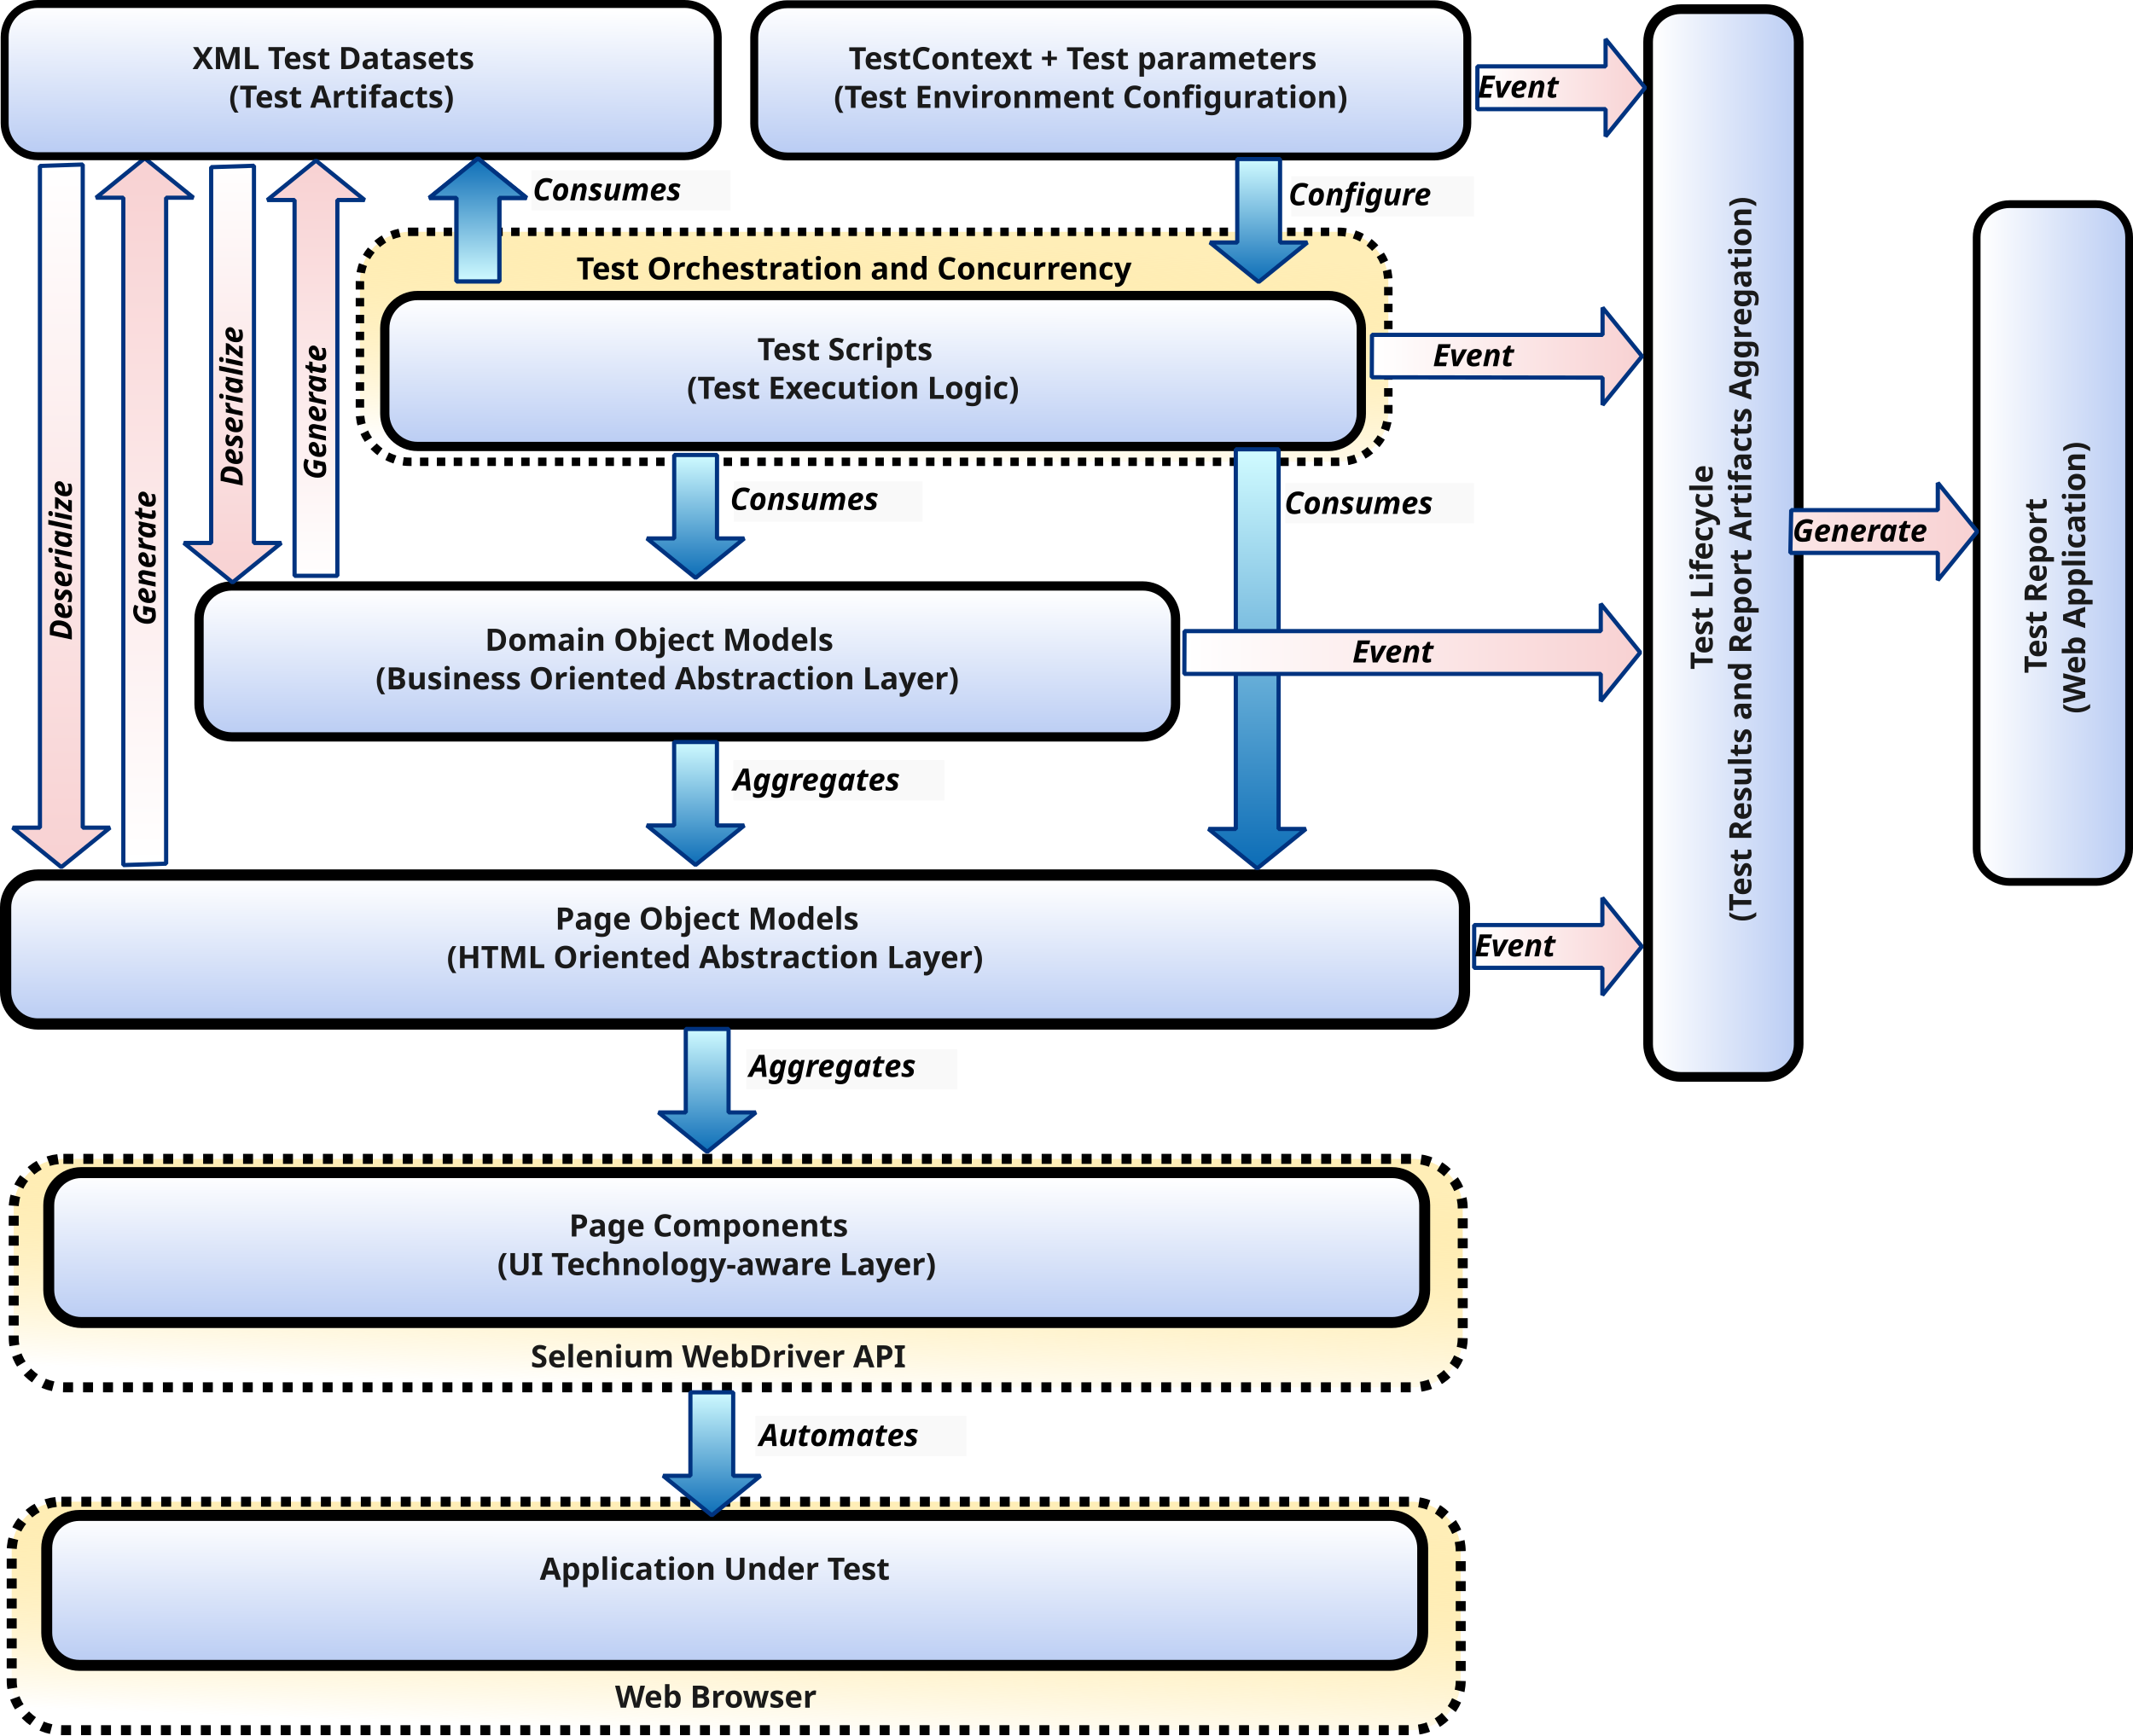
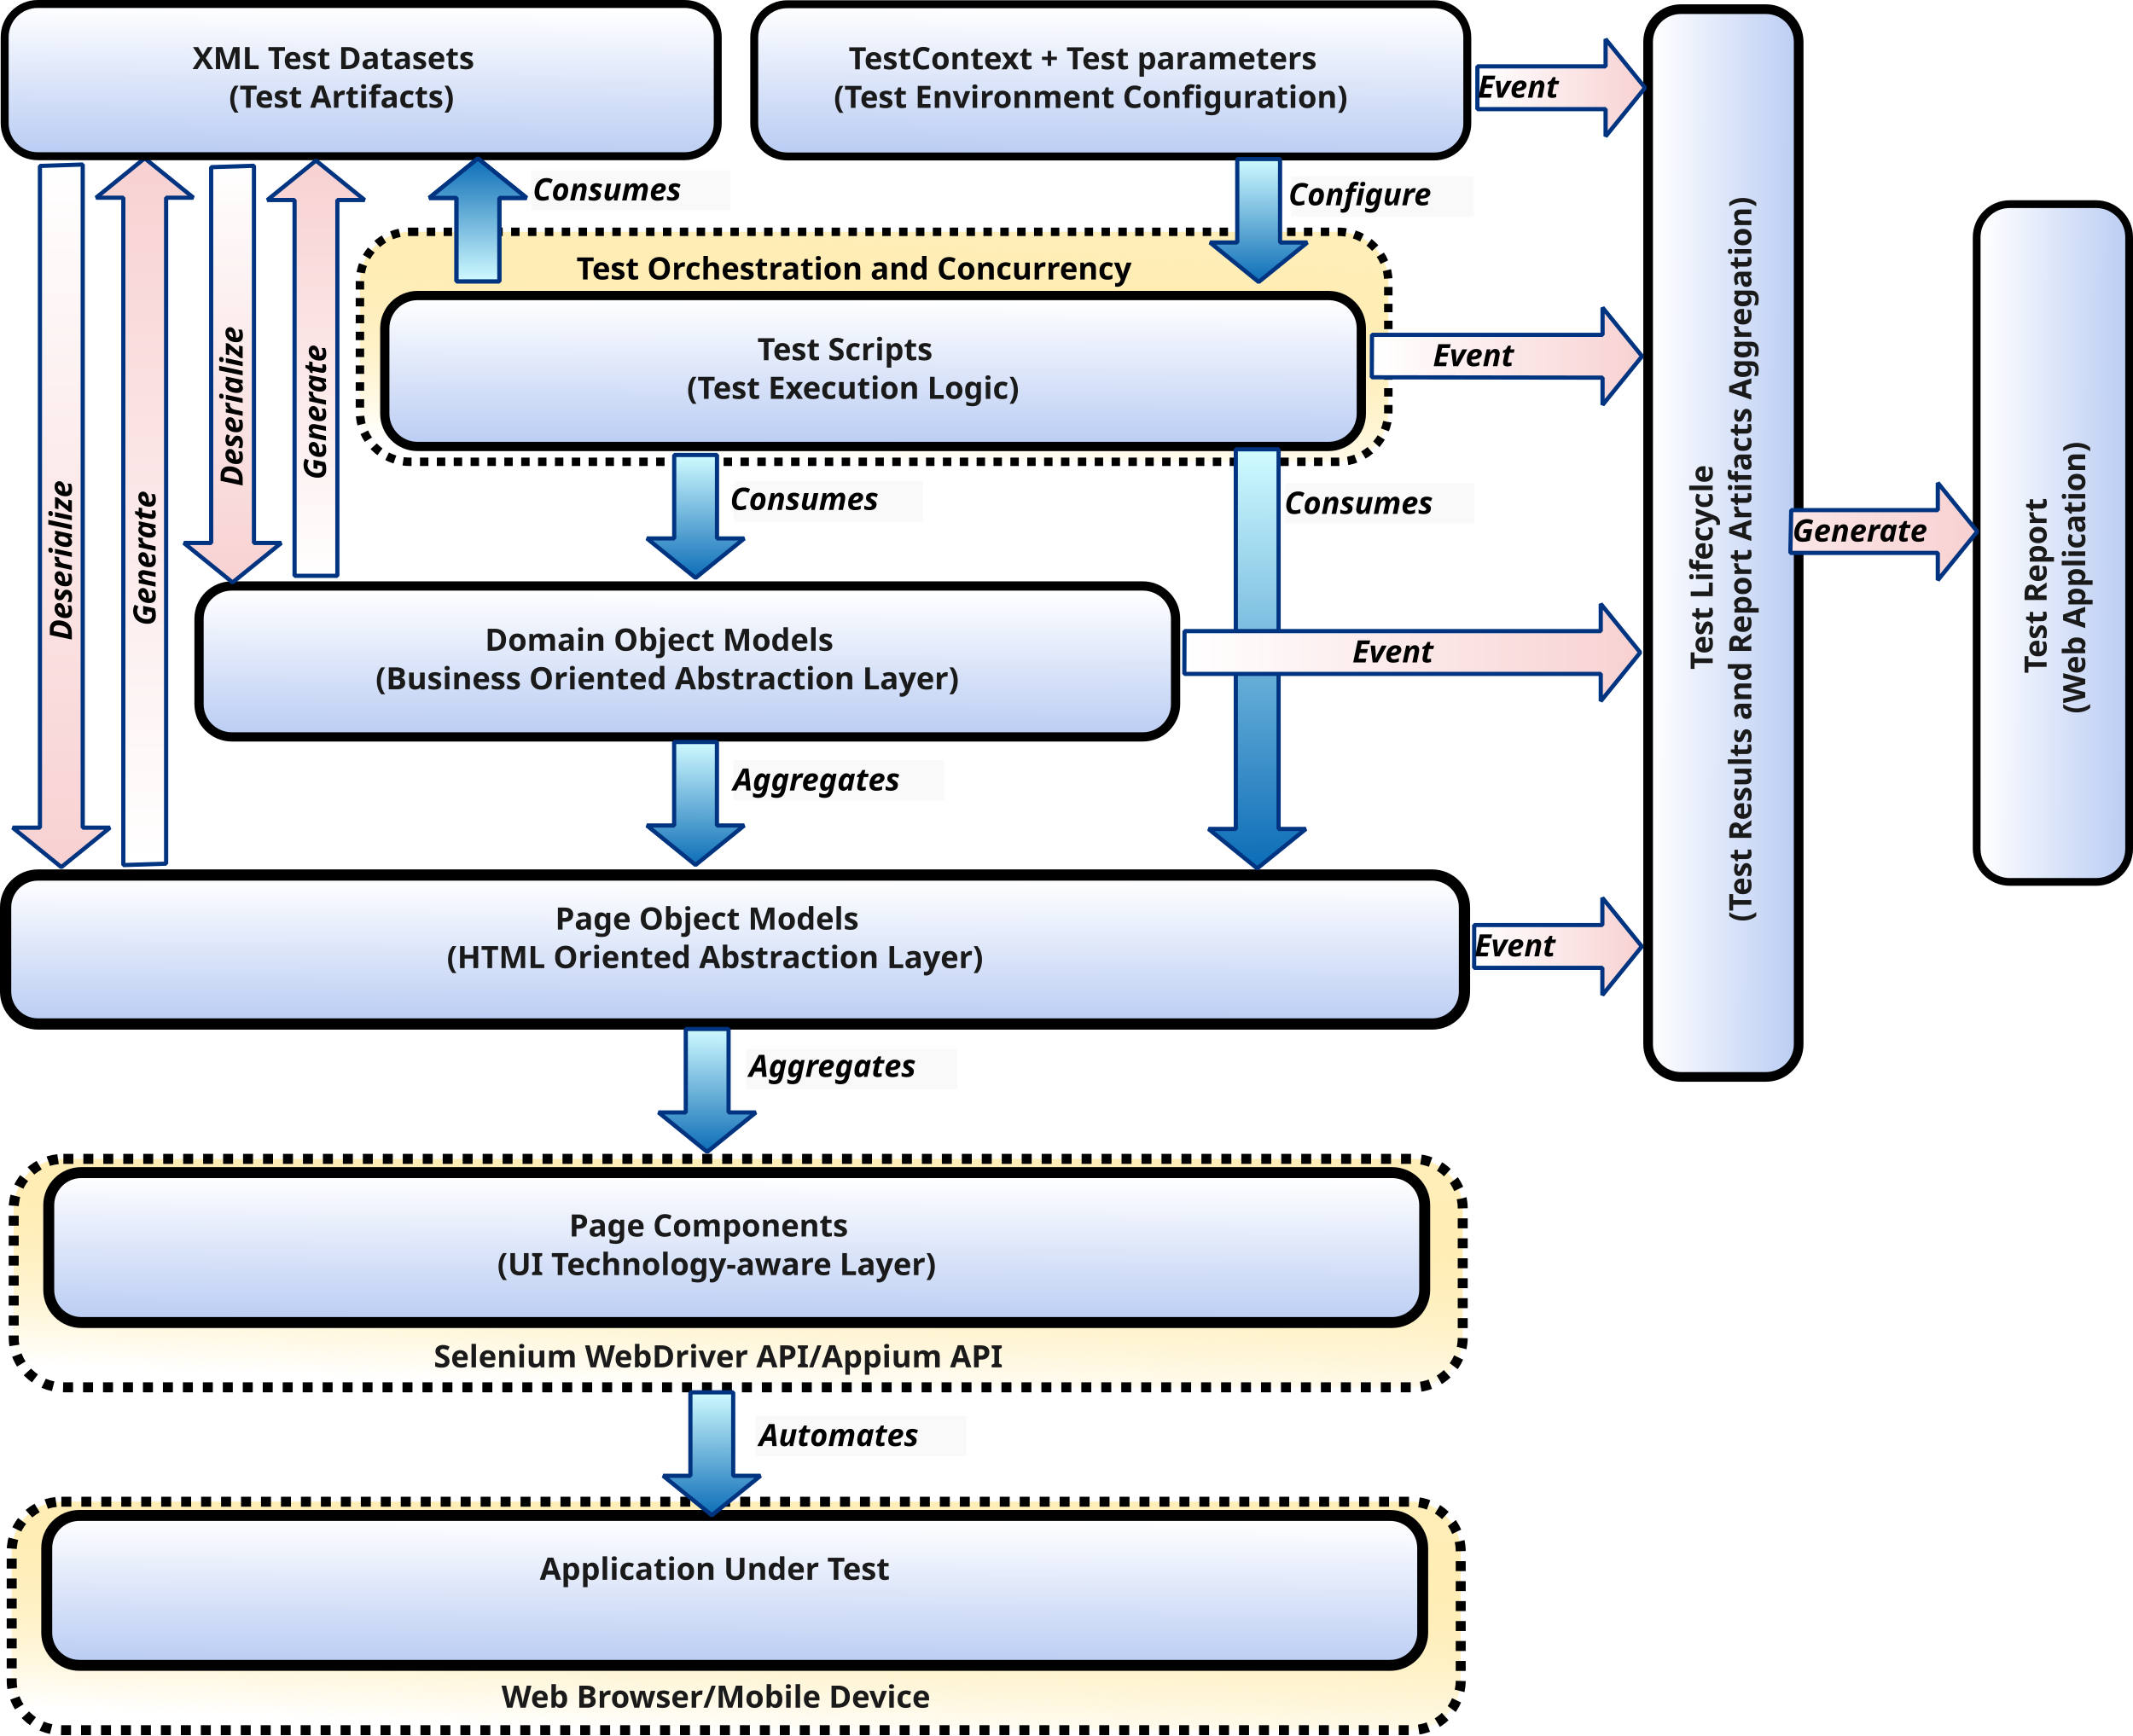
<svg xmlns="http://www.w3.org/2000/svg" xmlns:xlink="http://www.w3.org/1999/xlink" width="243.797mm" height="198.354mm" viewBox="0 0 243.797 198.354" version="1.1" id="svg1">
  <defs id="defs1">
    <linearGradient id="linearGradient39">
      <stop style="stop-color:#f8d1d2;stop-opacity:1;" offset="0" id="stop38" />
      <stop style="stop-color:#ffffff;stop-opacity:1;" offset="1" id="stop39" />
    </linearGradient>
    <linearGradient id="linearGradient24">
      <stop style="stop-color:#0b6cb6;stop-opacity:1;" offset="0" id="stop24" />
      <stop style="stop-color:#cffaff;stop-opacity:1;" offset="1" id="stop25" />
    </linearGradient>
    <linearGradient id="linearGradient17">
      <stop style="stop-color:#b8cbf3;stop-opacity:1;" offset="0" id="stop16" />
      <stop style="stop-color:#ffffff;stop-opacity:1;" offset="1" id="stop17" />
    </linearGradient>
    <linearGradient id="linearGradient15">
      <stop style="stop-color:#b8cbf3;stop-opacity:1;" offset="0" id="stop14" />
      <stop style="stop-color:#ffffff;stop-opacity:1;" offset="1" id="stop15" />
    </linearGradient>
    <linearGradient id="linearGradient13">
      <stop style="stop-color:#ffffff;stop-opacity:1;" offset="0" id="stop12" />
      <stop style="stop-color:#ffd44c;stop-opacity:0.4;" offset="1" id="stop13" />
    </linearGradient>
    <linearGradient id="swatch4">
      <stop style="stop-color:#0000ff;stop-opacity:1;" offset="0" id="stop4" />
    </linearGradient>
    <linearGradient xlink:href="#linearGradient15" id="linearGradient11" gradientUnits="userSpaceOnUse" gradientTransform="matrix(1.218219,0,0,0.7014886,36.1276,56.14629)" x1="62.518" y1="90.393" x2="62.625" y2="65.796" />
    <linearGradient xlink:href="#linearGradient13" id="linearGradient12" gradientUnits="userSpaceOnUse" gradientTransform="matrix(1.282904,0,0,1.068931,32.29206,24.90955)" x1="60.974" y1="90.393" x2="62.625" y2="65.796" />
    <linearGradient xlink:href="#linearGradient17" id="linearGradient16" gradientUnits="userSpaceOnUse" gradientTransform="matrix(0.8895374,0,0,0.7075866,-2.265893,22.41872)" x1="62.32" y1="90.393" x2="62.625" y2="65.796" />
    <linearGradient xlink:href="#linearGradient17" id="linearGradient18" gradientUnits="userSpaceOnUse" gradientTransform="matrix(0.8895374,0,0,0.7075866,83.40756,22.44843)" x1="62.32" y1="90.393" x2="62.625" y2="65.796" />
    <linearGradient xlink:href="#linearGradient24" id="linearGradient25" x1="26.615" y1="122.016" x2="26.64" y2="135.843" gradientUnits="userSpaceOnUse" gradientTransform="matrix(1.426057,0,0,1.020074,27.65229,-38.37875)" />
    <linearGradient xlink:href="#linearGradient24" id="linearGradient26" gradientUnits="userSpaceOnUse" gradientTransform="matrix(1.426057,0,0,-1.020074,116.8885,224.8955)" x1="26.615" y1="122.016" x2="26.64" y2="135.843" />
    <linearGradient xlink:href="#linearGradient15" id="linearGradient27" gradientUnits="userSpaceOnUse" gradientTransform="matrix(1.218219,0,0,0.7014886,14.896,89.34744)" x1="62.518" y1="90.393" x2="62.625" y2="65.796" />
    <linearGradient xlink:href="#linearGradient24" id="linearGradient28" gradientUnits="userSpaceOnUse" gradientTransform="matrix(1.426057,0,0,-1.020074,52.53234,258.7244)" x1="26.615" y1="122.016" x2="26.64" y2="135.843" />
    <linearGradient xlink:href="#linearGradient15" id="linearGradient29" gradientUnits="userSpaceOnUse" gradientTransform="matrix(1.819909,0,0,0.6922756,-16.46007,122.9921)" x1="62.478" y1="90.393" x2="62.625" y2="65.796" />
    <linearGradient xlink:href="#linearGradient24" id="linearGradient30" gradientUnits="userSpaceOnUse" gradientTransform="matrix(1.426057,0,0,-1.020074,52.52429,291.5408)" x1="26.615" y1="122.016" x2="26.64" y2="135.843" />
    <linearGradient xlink:href="#linearGradient24" id="linearGradient31" gradientUnits="userSpaceOnUse" gradientTransform="matrix(1.426057,0,0,-1.020074,116.7215,291.9341)" x1="26.615" y1="122.016" x2="26.436" y2="168.613" />
    <linearGradient xlink:href="#linearGradient13" id="linearGradient32" gradientUnits="userSpaceOnUse" gradientTransform="matrix(1.807626,0,0,1.061748,-15.34584,131.3563)" x1="60.974" y1="90.393" x2="62.625" y2="65.796" />
    <linearGradient xlink:href="#linearGradient15" id="linearGradient33" gradientUnits="userSpaceOnUse" gradientTransform="matrix(1.716486,0,0,0.6967749,-9.941522,156.7147)" x1="62.369" y1="90.638" x2="62.625" y2="65.796" />
    <linearGradient xlink:href="#linearGradient24" id="linearGradient34" gradientUnits="userSpaceOnUse" gradientTransform="matrix(1.426057,0,0,-1.020074,53.85525,324.341)" x1="26.615" y1="122.016" x2="26.64" y2="135.843" />
    <linearGradient xlink:href="#linearGradient13" id="linearGradient35" gradientUnits="userSpaceOnUse" gradientTransform="matrix(1.807626,0,0,1.061748,-15.57548,170.5478)" x1="60.974" y1="90.393" x2="62.625" y2="65.796" />
    <linearGradient xlink:href="#linearGradient15" id="linearGradient36" gradientUnits="userSpaceOnUse" gradientTransform="matrix(1.716486,0,0,0.6967749,-10.17116,195.9062)" x1="62.369" y1="90.393" x2="62.625" y2="65.796" />
    <linearGradient xlink:href="#linearGradient24" id="linearGradient37" gradientUnits="userSpaceOnUse" gradientTransform="matrix(1.426057,0,0,-1.020074,54.38442,365.8806)" x1="26.615" y1="122.016" x2="26.64" y2="135.843" />
    <linearGradient xlink:href="#linearGradient39" id="linearGradient38" gradientUnits="userSpaceOnUse" gradientTransform="matrix(1.426057,0,0,1.020074,9.140674,-38.13516)" x1="26.615" y1="122.016" x2="26.615" y2="169.449" />
    <linearGradient xlink:href="#linearGradient39" id="linearGradient40" gradientUnits="userSpaceOnUse" gradientTransform="matrix(1.426057,0,0,-1.020074,-0.3911629,259.2423)" x1="26.615" y1="122.016" x2="26.615" y2="169.449" />
    <linearGradient xlink:href="#linearGradient39" id="linearGradient41" gradientUnits="userSpaceOnUse" gradientTransform="matrix(1.426057,0,0,1.020074,-10.43164,-38.39972)" x1="26.615" y1="122.016" x2="26.615" y2="201.014" />
    <linearGradient xlink:href="#linearGradient39" id="linearGradient42" gradientUnits="userSpaceOnUse" gradientTransform="matrix(1.426057,0,0,-1.020074,-19.96348,291.7863)" x1="26.615" y1="122.016" x2="26.615" y2="201.014" />
    <linearGradient xlink:href="#linearGradient15" id="linearGradient43" gradientUnits="userSpaceOnUse" gradientTransform="matrix(1.332199,0,0,0.6995826,-211.672,153.651)" x1="62.478" y1="90.393" x2="62.625" y2="65.796" />
    <linearGradient xlink:href="#linearGradient15" id="linearGradient44" gradientUnits="userSpaceOnUse" gradientTransform="matrix(0.8456515,0,0,0.7084858,-181.9031,190.6232)" x1="62.478" y1="90.393" x2="62.625" y2="65.796" />
    <linearGradient xlink:href="#linearGradient24" id="linearGradient2" gradientUnits="userSpaceOnUse" gradientTransform="matrix(1.426057,0,0,1.020074,27.65229,-38.37875)" x1="26.615" y1="122.016" x2="26.64" y2="135.843" />
    <linearGradient xlink:href="#linearGradient39" id="linearGradient1" gradientUnits="userSpaceOnUse" gradientTransform="matrix(0,1.426057,-1.020074,0,361.4479,90.99697)" x1="26.615" y1="122.016" x2="26.615" y2="169.449" />
    <linearGradient xlink:href="#linearGradient39" id="linearGradient3" gradientUnits="userSpaceOnUse" gradientTransform="matrix(0,1.426057,-1.020074,0,323.4774,40.2702)" x1="26.615" y1="122.016" x2="26.615" y2="140.875" />
    <linearGradient xlink:href="#linearGradient39" id="linearGradient4" gradientUnits="userSpaceOnUse" gradientTransform="matrix(0,1.426057,-1.020074,0,323.1321,70.96215)" x1="26.615" y1="122.016" x2="26.615" y2="152.012" />
    <linearGradient xlink:href="#linearGradient39" id="linearGradient5" gradientUnits="userSpaceOnUse" gradientTransform="matrix(0,1.426057,-1.020074,0,322.9255,104.8288)" x1="26.615" y1="122.016" x2="26.615" y2="173.001" />
    <linearGradient xlink:href="#linearGradient39" id="linearGradient6" gradientUnits="userSpaceOnUse" gradientTransform="matrix(0,1.426057,-1.020074,0,323.1098,138.4309)" x1="26.615" y1="122.016" x2="26.615" y2="140.875" />
  </defs>
  <g id="layer1" transform="translate(-10.87498,-68.08608)">
    <rect style="fill:#f9f9f9;stroke:none;stroke-width:1.006;stroke-miterlimit:0" id="rect1-2-3-9" width="24.124" height="4.6" x="97.211" y="229.956" />
    <rect style="fill:#f9f9f9;stroke:none;stroke-width:1.006;stroke-miterlimit:0" id="rect1-2-3-0" width="24.124" height="4.6" x="96.165" y="188.02" />
    <rect style="fill:#f9f9f9;stroke:none;stroke-width:1.006;stroke-miterlimit:0" id="rect1-2-3" width="24.124" height="4.6" x="94.699" y="154.983" />
    <rect style="fill:#f9f9f9;stroke:none;stroke-width:0.952;stroke-miterlimit:0" id="rect1-2-9" width="21.574" height="4.6" x="157.775" y="123.292" />
    <rect style="fill:#f9f9f9;stroke:none;stroke-width:0.952;stroke-miterlimit:0" id="rect1-2" width="21.574" height="4.6" x="94.755" y="123.119" />
    <rect style="fill:#f9f9f9;stroke:none;stroke-width:0.936;stroke-miterlimit:0" id="rect1-9" width="20.877" height="4.6" x="158.468" y="88.245" />
    <rect style="fill:#f9f9f9;stroke:none;stroke-width:0.977;stroke-miterlimit:0" id="rect1" width="22.764" height="4.6" x="71.618" y="87.547" />
    <path id="path25-94-6" style="fill:url(#linearGradient41);stroke:#003380;stroke-width:0.479;stroke-miterlimit:0;stroke-dasharray:none;stroke-dashoffset:330.933;stroke-opacity:1" d="m 27.417,86.176 -2.781,2.256 -2.782,2.256 h 3.117 v 76.289 l 4.892,-0.161 V 90.687 h 3.117 l -2.782,-2.256 z" />
    <path id="path25-94-3-9" style="fill:url(#linearGradient42);stroke:#003380;stroke-width:0.479;stroke-miterlimit:0;stroke-dasharray:none;stroke-dashoffset:330.933;stroke-opacity:1" d="m 17.885,167.211 -2.781,-2.256 -2.782,-2.256 h 3.117 V 87.055 l 4.892,-0.161 v 75.806 h 3.117 l -2.782,2.256 z" />
    <rect style="fill:url(#linearGradient12);stroke:#000000;stroke-width:0.964;stroke-miterlimit:0;stroke-dasharray:0.964, 0.964;stroke-dashoffset:0" id="rect1-0-3" width="117.543" height="26.292" x="52.014" y="94.584" ry="5.713" />
    <rect style="fill:url(#linearGradient11);stroke:#000000;stroke-width:1.058;stroke-miterlimit:0;stroke-dasharray:none;stroke-dashoffset:330.933" id="rect1-0" width="111.616" height="17.254" x="54.855" y="101.87" ry="3.749" />
    <rect style="fill:url(#linearGradient27);stroke:#000000;stroke-width:1.058;stroke-miterlimit:0;stroke-dasharray:none;stroke-dashoffset:330.933" id="rect1-0-4" width="111.616" height="17.254" x="33.624" y="135.071" ry="3.749" />
    <rect style="fill:url(#linearGradient16);stroke:#000000;stroke-width:0.908;stroke-miterlimit:0;stroke-dasharray:none;stroke-dashoffset:330.933" id="rect1-0-8" width="81.502" height="17.404" x="11.409" y="68.54" ry="3.782" />
    <rect style="fill:url(#linearGradient18);stroke:#000000;stroke-width:0.908;stroke-miterlimit:0;stroke-dasharray:none;stroke-dashoffset:330.933" id="rect1-0-8-4" width="81.502" height="17.404" x="97.082" y="68.57" ry="3.782" />
    <text xml:space="preserve" style="font-style:normal;font-variant:normal;font-weight:bold;font-stretch:normal;font-size:3.528px;font-family:sans-serif;-inkscape-font-specification:'sans-serif Bold';text-align:center;text-anchor:middle;fill:#1a1a1a;stroke:none;stroke-width:1;stroke-miterlimit:0;stroke-dasharray:none;stroke-dashoffset:330.933" x="110.663" y="109.268" id="text3-4">
      <tspan id="tspan3-6" style="font-style:normal;font-variant:normal;font-weight:bold;font-stretch:normal;font-size:3.528px;font-family:sans-serif;-inkscape-font-specification:'sans-serif Bold';text-align:center;text-anchor:middle;fill:#1a1a1a;stroke:none;stroke-width:1" x="110.663" y="109.268">Test Scripts</tspan>
      <tspan style="font-style:normal;font-variant:normal;font-weight:bold;font-stretch:normal;font-size:3.528px;font-family:sans-serif;-inkscape-font-specification:'sans-serif Bold';text-align:center;text-anchor:middle;fill:#1a1a1a;stroke:none;stroke-width:1" x="110.663" y="113.678" id="tspan4-46">(Test Execution Logic)</tspan>
    </text>
    <text xml:space="preserve" style="font-style:normal;font-variant:normal;font-weight:bold;font-stretch:normal;font-size:3.528px;font-family:sans-serif;-inkscape-font-specification:'sans-serif Bold';text-align:center;text-anchor:middle;fill:#1a1a1a;stroke:none;stroke-width:1;stroke-miterlimit:0;stroke-dasharray:none;stroke-dashoffset:330.933" x="137.833" y="76.01" id="text3-6">
      <tspan id="tspan3-9" style="font-style:normal;font-variant:normal;font-weight:bold;font-stretch:normal;font-size:3.528px;font-family:sans-serif;-inkscape-font-specification:'sans-serif Bold';text-align:center;text-anchor:middle;fill:#1a1a1a;stroke:none;stroke-width:1" x="137.833" y="76.01">TestContext + Test parameters</tspan>
      <tspan style="font-style:normal;font-variant:normal;font-weight:bold;font-stretch:normal;font-size:3.528px;font-family:sans-serif;-inkscape-font-specification:'sans-serif Bold';text-align:center;text-anchor:middle;fill:#1a1a1a;stroke:none;stroke-width:1" x="137.833" y="80.42" id="tspan4-4">(Test Environment Configuration)</tspan>
    </text>
    <text xml:space="preserve" style="font-style:normal;font-variant:normal;font-weight:bold;font-stretch:normal;font-size:3.528px;font-family:sans-serif;-inkscape-font-specification:'sans-serif Bold';text-align:center;text-anchor:middle;fill:#1a1a1a;stroke:none;stroke-width:1;stroke-miterlimit:0;stroke-dasharray:none;stroke-dashoffset:330.933" x="52.199" y="75.988" id="text3">
      <tspan id="tspan3" style="font-style:normal;font-variant:normal;font-weight:bold;font-stretch:normal;font-size:3.528px;font-family:sans-serif;-inkscape-font-specification:'sans-serif Bold';text-align:center;text-anchor:middle;fill:#1a1a1a;stroke:none;stroke-width:1" x="52.199" y="75.988">XML Test Datasets</tspan>
      <tspan style="font-style:normal;font-variant:normal;font-weight:bold;font-stretch:normal;font-size:3.528px;font-family:sans-serif;-inkscape-font-specification:'sans-serif Bold';text-align:center;text-anchor:middle;fill:#1a1a1a;stroke:none;stroke-width:1" x="52.199" y="80.398" id="tspan4">(Test Artifacts)</tspan>
    </text>
    <path id="rect21" style="fill:url(#linearGradient2);stroke:#003380;stroke-width:0.479;stroke-miterlimit:0;stroke-dasharray:none;stroke-dashoffset:330.933;stroke-opacity:1" d="m 65.501,86.197 -2.781,2.256 -2.782,2.256 h 3.117 v 9.542 h 4.892 v -9.542 h 3.117 l -2.782,-2.256 z" />
    <text xml:space="preserve" style="font-style:italic;font-variant:normal;font-weight:bold;font-stretch:normal;font-size:3.528px;font-family:sans-serif;-inkscape-font-specification:'sans-serif Bold Italic';text-align:center;text-anchor:middle;fill:#000000;stroke:none;stroke-width:0.397;stroke-miterlimit:0;stroke-dasharray:none;stroke-dashoffset:330.933;stroke-opacity:1" x="82.54" y="90.997" id="text25">
      <tspan id="tspan25" style="font-style:italic;font-variant:normal;font-weight:bold;font-stretch:normal;font-family:sans-serif;-inkscape-font-specification:'sans-serif Bold Italic';fill:#000000;stroke:none;stroke-width:0.397" x="82.54" y="90.997">Consumes</tspan>
    </text>
    <text xml:space="preserve" style="font-style:italic;font-variant:normal;font-weight:bold;font-stretch:normal;font-size:3.528px;font-family:sans-serif;-inkscape-font-specification:'sans-serif Bold Italic';text-align:center;text-anchor:middle;fill:#000000;stroke:none;stroke-width:0.397;stroke-miterlimit:0;stroke-dasharray:none;stroke-dashoffset:330.933;stroke-opacity:1" x="168.586" y="91.555" id="text25-3">
      <tspan id="tspan25-8" style="font-style:italic;font-variant:normal;font-weight:bold;font-stretch:normal;font-family:sans-serif;-inkscape-font-specification:'sans-serif Bold Italic';fill:#000000;stroke:none;stroke-width:0.397" x="168.586" y="91.555">Configure</tspan>
    </text>
    <path id="path25" style="fill:url(#linearGradient25);stroke:#003380;stroke-width:0.479;stroke-miterlimit:0;stroke-dasharray:none;stroke-dashoffset:330.933;stroke-opacity:1" d="m 65.501,86.197 -2.781,2.256 -2.782,2.256 h 3.117 v 9.542 h 4.892 v -9.542 h 3.117 l -2.782,-2.256 z" />
    <path id="path25-9" style="fill:url(#linearGradient26);stroke:#003380;stroke-width:0.479;stroke-miterlimit:0;stroke-dasharray:none;stroke-dashoffset:330.933;stroke-opacity:1" d="m 154.737,100.32 -2.781,-2.256 -2.782,-2.256 h 3.117 V 86.267 h 4.892 v 9.542 h 3.117 l -2.782,2.256 z" />
    <path id="path25-9-2" style="fill:url(#linearGradient28);stroke:#003380;stroke-width:0.479;stroke-miterlimit:0;stroke-dasharray:none;stroke-dashoffset:330.933;stroke-opacity:1" d="m 90.381,134.149 -2.781,-2.256 -2.782,-2.256 h 3.117 v -9.542 h 4.892 v 9.542 h 3.117 l -2.782,2.256 z" />
    <rect style="fill:url(#linearGradient29);stroke:#000000;stroke-width:1.285;stroke-miterlimit:0;stroke-dasharray:none;stroke-dashoffset:330.933" id="rect1-0-4-9" width="166.745" height="17.028" x="11.517" y="168.115" ry="3.7" />
    <path id="path25-9-2-4" style="fill:url(#linearGradient30);stroke:#003380;stroke-width:0.479;stroke-miterlimit:0;stroke-dasharray:none;stroke-dashoffset:330.933;stroke-opacity:1" d="m 90.373,166.965 -2.781,-2.256 -2.782,-2.256 h 3.117 v -9.542 h 4.892 v 9.542 h 3.117 l -2.782,2.256 z" />
    <path id="path25-9-2-2" style="fill:url(#linearGradient31);stroke:#003380;stroke-width:0.479;stroke-miterlimit:0;stroke-dasharray:none;stroke-dashoffset:330.933;stroke-opacity:1" d="m 154.57,167.359 -2.781,-2.256 -2.782,-2.256 h 3.117 v -43.401 h 4.892 v 43.401 h 3.117 l -2.782,2.256 z" />
    <rect style="fill:url(#linearGradient32);stroke:#000000;stroke-width:1.141;stroke-miterlimit:0;stroke-dasharray:1.141, 1.141;stroke-dashoffset:0" id="rect1-0-3-1" width="165.619" height="26.115" x="12.443" y="200.562" ry="5.675" />
    <rect style="fill:url(#linearGradient33);stroke:#000000;stroke-width:1.252;stroke-miterlimit:0;stroke-dasharray:none;stroke-dashoffset:330.933" id="rect1-0-1" width="157.269" height="17.138" x="16.446" y="202.131" ry="3.724" />
    <path id="path25-9-2-4-9" style="fill:url(#linearGradient34);stroke:#003380;stroke-width:0.479;stroke-miterlimit:0;stroke-dasharray:none;stroke-dashoffset:330.933;stroke-opacity:1" d="m 91.704,199.766 -2.781,-2.256 -2.782,-2.256 h 3.117 v -9.542 h 4.892 v 9.542 h 3.117 l -2.782,2.256 z" />
    <rect style="fill:url(#linearGradient35);stroke:#000000;stroke-width:1.141;stroke-miterlimit:0;stroke-dasharray:1.141, 1.141;stroke-dashoffset:0" id="rect1-0-3-1-0" width="165.619" height="26.115" x="12.213" y="239.754" ry="5.675" />
    <rect style="fill:url(#linearGradient36);stroke:#000000;stroke-width:1.252;stroke-miterlimit:0;stroke-dasharray:none;stroke-dashoffset:330.933" id="rect1-0-1-7" width="157.269" height="17.138" x="16.216" y="241.323" ry="3.724" />
    <path id="path25-9-2-4-9-1" style="fill:url(#linearGradient37);stroke:#003380;stroke-width:0.479;stroke-miterlimit:0;stroke-dasharray:none;stroke-dashoffset:330.933;stroke-opacity:1" d="m 92.233,241.305 -2.781,-2.256 -2.782,-2.256 h 3.117 v -9.542 h 4.892 v 9.542 h 3.117 l -2.782,2.256 z" />
    <path id="path25-94" style="fill:url(#linearGradient38);stroke:#003380;stroke-width:0.479;stroke-miterlimit:0;stroke-dasharray:none;stroke-dashoffset:330.933;stroke-opacity:1" d="m 46.989,86.44 -2.781,2.256 -2.782,2.256 h 3.117 v 42.96 h 4.892 V 90.952 h 3.117 l -2.782,-2.256 z" />
    <path id="path25-94-3" style="fill:url(#linearGradient40);stroke:#003380;stroke-width:0.479;stroke-miterlimit:0;stroke-dasharray:none;stroke-dashoffset:330.933;stroke-opacity:1" d="m 37.457,134.667 -2.781,-2.256 -2.782,-2.256 h 3.117 V 87.195 l 4.892,-0.161 v 43.121 h 3.117 l -2.782,2.256 z" />
    <text xml:space="preserve" style="font-style:normal;font-variant:normal;font-weight:bold;font-stretch:normal;font-size:3.528px;font-family:sans-serif;-inkscape-font-specification:'sans-serif Bold';text-align:center;text-anchor:middle;fill:#000000;stroke:none;stroke-width:1;stroke-miterlimit:0;stroke-dasharray:none;stroke-dashoffset:330.933" x="110.776" y="100.029" id="text20">
      <tspan id="tspan20" style="fill:#000000;stroke-width:1" x="110.776" y="100.029">Test Orchestration and Concurrency</tspan>
    </text>
    <text xml:space="preserve" style="font-style:normal;font-variant:normal;font-weight:bold;font-stretch:normal;font-size:3.528px;font-family:sans-serif;-inkscape-font-specification:'sans-serif Bold';text-align:center;text-anchor:middle;fill:#1a1a1a;stroke:none;stroke-width:1;stroke-miterlimit:0;stroke-dasharray:none;stroke-dashoffset:330.933" x="89.432" y="142.479" id="text3-4-4">
      <tspan id="tspan3-6-9" style="font-style:normal;font-variant:normal;font-weight:bold;font-stretch:normal;font-size:3.528px;font-family:sans-serif;-inkscape-font-specification:'sans-serif Bold';text-align:center;text-anchor:middle;fill:#1a1a1a;stroke:none;stroke-width:1" x="89.432" y="142.479">Domain Object Models</tspan>
      <tspan style="font-style:normal;font-variant:normal;font-weight:bold;font-stretch:normal;font-size:3.528px;font-family:sans-serif;-inkscape-font-specification:'sans-serif Bold';text-align:center;text-anchor:middle;fill:#1a1a1a;stroke:none;stroke-width:1" x="89.432" y="146.889" id="tspan4-46-2">(Business Oriented Abstraction Layer)</tspan>
    </text>
    <text xml:space="preserve" style="font-style:italic;font-variant:normal;font-weight:bold;font-stretch:normal;font-size:3.528px;font-family:sans-serif;-inkscape-font-specification:'sans-serif Bold Italic';text-align:center;text-anchor:middle;fill:#000000;stroke:none;stroke-width:0.397;stroke-miterlimit:0;stroke-dasharray:none;stroke-dashoffset:330.933;stroke-opacity:1" x="105.095" y="126.375" id="text25-1">
      <tspan id="tspan25-0" style="font-style:italic;font-variant:normal;font-weight:bold;font-stretch:normal;font-family:sans-serif;-inkscape-font-specification:'sans-serif Bold Italic';fill:#000000;stroke:none;stroke-width:0.397" x="105.095" y="126.375">Consumes</tspan>
    </text>
    <text xml:space="preserve" style="font-style:italic;font-variant:normal;font-weight:bold;font-stretch:normal;font-size:3.528px;font-family:sans-serif;-inkscape-font-specification:'sans-serif Bold Italic';text-align:center;text-anchor:middle;fill:#000000;stroke:none;stroke-width:0.397;stroke-miterlimit:0;stroke-dasharray:none;stroke-dashoffset:330.933;stroke-opacity:1" x="-112.915" y="48.133" id="text25-8" transform="rotate(-90)">
      <tspan id="tspan25-4" style="font-style:italic;font-variant:normal;font-weight:bold;font-stretch:normal;font-family:sans-serif;-inkscape-font-specification:'sans-serif Bold Italic';fill:#000000;stroke:none;stroke-width:0.397" x="-112.915" y="48.133">Generate</tspan>
    </text>
    <text xml:space="preserve" style="font-style:italic;font-variant:normal;font-weight:bold;font-stretch:normal;font-size:3.528px;font-family:sans-serif;-inkscape-font-specification:'sans-serif Bold Italic';text-align:center;text-anchor:middle;fill:#000000;stroke:none;stroke-width:0.397;stroke-miterlimit:0;stroke-dasharray:none;stroke-dashoffset:330.933;stroke-opacity:1" x="-112.246" y="38.613" id="text25-8-9" transform="rotate(-90)">
      <tspan id="tspan25-4-4" style="font-style:italic;font-variant:normal;font-weight:bold;font-stretch:normal;font-family:sans-serif;-inkscape-font-specification:'sans-serif Bold Italic';fill:#000000;stroke:none;stroke-width:0.397" x="-112.246" y="38.613">Deserialize</tspan>
    </text>
    <text xml:space="preserve" style="font-style:italic;font-variant:normal;font-weight:bold;font-stretch:normal;font-size:3.528px;font-family:sans-serif;-inkscape-font-specification:'sans-serif Bold Italic';text-align:center;text-anchor:middle;fill:#000000;stroke:none;stroke-width:0.397;stroke-miterlimit:0;stroke-dasharray:none;stroke-dashoffset:330.933;stroke-opacity:1" x="-129.854" y="19.084" id="text25-8-9-4" transform="rotate(-90)">
      <tspan id="tspan25-4-4-5" style="font-style:italic;font-variant:normal;font-weight:bold;font-stretch:normal;font-family:sans-serif;-inkscape-font-specification:'sans-serif Bold Italic';fill:#000000;stroke:none;stroke-width:0.397" x="-129.854" y="19.084">Deserialize</tspan>
    </text>
    <text xml:space="preserve" style="font-style:normal;font-variant:normal;font-weight:bold;font-stretch:normal;font-size:3.528px;font-family:sans-serif;-inkscape-font-specification:'sans-serif Bold';text-align:center;text-anchor:middle;fill:#1a1a1a;stroke:none;stroke-width:1;stroke-miterlimit:0;stroke-dasharray:none;stroke-dashoffset:330.933" x="94.89" y="174.351" id="text3-4-4-2">
      <tspan id="tspan3-6-9-4" style="font-style:normal;font-variant:normal;font-weight:bold;font-stretch:normal;font-size:3.528px;font-family:sans-serif;-inkscape-font-specification:'sans-serif Bold';text-align:center;text-anchor:middle;fill:#1a1a1a;stroke:none;stroke-width:1" x="94.89" y="174.351">Page Object Models</tspan>
      <tspan style="font-style:normal;font-variant:normal;font-weight:bold;font-stretch:normal;font-size:3.528px;font-family:sans-serif;-inkscape-font-specification:'sans-serif Bold';text-align:center;text-anchor:middle;fill:#1a1a1a;stroke:none;stroke-width:1" x="94.89" y="178.761" id="tspan4-46-2-9">(HTML Oriented Abstraction Layer)</tspan>
    </text>
    <text xml:space="preserve" style="font-style:italic;font-variant:normal;font-weight:bold;font-stretch:normal;font-size:3.528px;font-family:sans-serif;-inkscape-font-specification:'sans-serif Bold Italic';text-align:center;text-anchor:middle;fill:#000000;stroke:none;stroke-width:0.397;stroke-miterlimit:0;stroke-dasharray:none;stroke-dashoffset:330.933;stroke-opacity:1" x="-129.613" y="28.658" id="text25-8-1" transform="rotate(-90)">
      <tspan id="tspan25-4-7" style="font-style:italic;font-variant:normal;font-weight:bold;font-stretch:normal;font-family:sans-serif;-inkscape-font-specification:'sans-serif Bold Italic';fill:#000000;stroke:none;stroke-width:0.397" x="-129.613" y="28.658">Generate</tspan>
    </text>
    <text xml:space="preserve" style="font-style:italic;font-variant:normal;font-weight:bold;font-stretch:normal;font-size:3.528px;font-family:sans-serif;-inkscape-font-specification:'sans-serif Bold Italic';text-align:center;text-anchor:middle;fill:#000000;stroke:none;stroke-width:0.397;stroke-miterlimit:0;stroke-dasharray:none;stroke-dashoffset:330.933;stroke-opacity:1" x="106.499" y="158.454" id="text25-1-9">
      <tspan id="tspan25-0-0" style="font-style:italic;font-variant:normal;font-weight:bold;font-stretch:normal;font-family:sans-serif;-inkscape-font-specification:'sans-serif Bold Italic';fill:#000000;stroke:none;stroke-width:0.397" x="106.499" y="158.454">Aggregates</tspan>
    </text>
    <text xml:space="preserve" style="font-style:italic;font-variant:normal;font-weight:bold;font-stretch:normal;font-size:3.528px;font-family:sans-serif;-inkscape-font-specification:'sans-serif Bold Italic';text-align:center;text-anchor:middle;fill:#000000;stroke:none;stroke-width:0.397;stroke-miterlimit:0;stroke-dasharray:none;stroke-dashoffset:330.933;stroke-opacity:1" x="168.46" y="126.827" id="text25-1-2">
      <tspan id="tspan25-0-8" style="font-style:italic;font-variant:normal;font-weight:bold;font-stretch:normal;font-family:sans-serif;-inkscape-font-specification:'sans-serif Bold Italic';fill:#000000;stroke:none;stroke-width:0.397" x="168.46" y="126.827">Consumes</tspan>
    </text>
    <text xml:space="preserve" style="font-style:normal;font-variant:normal;font-weight:bold;font-stretch:normal;font-size:3.528px;font-family:sans-serif;-inkscape-font-specification:'sans-serif Bold';text-align:center;text-anchor:middle;fill:#1a1a1a;stroke:none;stroke-width:1;stroke-miterlimit:0;stroke-dasharray:none;stroke-dashoffset:330.933" x="95.08" y="209.439" id="text3-4-4-2-4">
      <tspan id="tspan3-6-9-4-3" style="font-style:normal;font-variant:normal;font-weight:bold;font-stretch:normal;font-size:3.528px;font-family:sans-serif;-inkscape-font-specification:'sans-serif Bold';text-align:center;text-anchor:middle;fill:#1a1a1a;stroke:none;stroke-width:1" x="95.08" y="209.439">Page Components</tspan>
      <tspan style="font-style:normal;font-variant:normal;font-weight:bold;font-stretch:normal;font-size:3.528px;font-family:sans-serif;-inkscape-font-specification:'sans-serif Bold';text-align:center;text-anchor:middle;fill:#1a1a1a;stroke:none;stroke-width:1" x="95.08" y="213.848" id="tspan4-46-2-9-8">(UI Technology-aware Layer)</tspan>
    </text>
    <text xml:space="preserve" style="font-style:normal;font-variant:normal;font-weight:bold;font-stretch:normal;font-size:3.528px;font-family:sans-serif;-inkscape-font-specification:'sans-serif Bold';text-align:center;text-anchor:middle;fill:#1a1a1a;stroke:none;stroke-width:1;stroke-miterlimit:0;stroke-dasharray:none;stroke-dashoffset:330.933" x="95.264" y="224.401" id="text3-4-4-2-1">
-       <tspan style="font-style:normal;font-variant:normal;font-weight:bold;font-stretch:normal;font-size:3.528px;font-family:sans-serif;-inkscape-font-specification:'sans-serif Bold';text-align:center;text-anchor:middle;fill:#1a1a1a;stroke:none;stroke-width:1" x="95.264" y="224.401" id="tspan4-46-2-9-3">Selenium WebDriver API</tspan>
+       <tspan style="font-style:normal;font-variant:normal;font-weight:bold;font-stretch:normal;font-size:3.528px;font-family:sans-serif;-inkscape-font-specification:'sans-serif Bold';text-align:center;text-anchor:middle;fill:#1a1a1a;stroke:none;stroke-width:1" x="95.264" y="224.401" id="tspan4-46-2-9-3">Selenium WebDriver API/Appium API</tspan>
    </text>
    <text xml:space="preserve" style="font-style:italic;font-variant:normal;font-weight:bold;font-stretch:normal;font-size:3.528px;font-family:sans-serif;-inkscape-font-specification:'sans-serif Bold Italic';text-align:center;text-anchor:middle;fill:#000000;stroke:none;stroke-width:0.397;stroke-miterlimit:0;stroke-dasharray:none;stroke-dashoffset:330.933;stroke-opacity:1" x="108.323" y="191.187" id="text25-1-9-9">
      <tspan id="tspan25-0-0-4" style="font-style:italic;font-variant:normal;font-weight:bold;font-stretch:normal;font-family:sans-serif;-inkscape-font-specification:'sans-serif Bold Italic';fill:#000000;stroke:none;stroke-width:0.397" x="108.323" y="191.187">Aggregates</tspan>
    </text>
    <text xml:space="preserve" style="font-style:normal;font-variant:normal;font-weight:bold;font-stretch:normal;font-size:3.528px;font-family:sans-serif;-inkscape-font-specification:'sans-serif Bold';text-align:center;text-anchor:middle;fill:#1a1a1a;stroke:none;stroke-width:1;stroke-miterlimit:0;stroke-dasharray:none;stroke-dashoffset:330.933" x="94.869" y="248.677" id="text3-4-4-2-4-9">
      <tspan style="font-style:normal;font-variant:normal;font-weight:bold;font-stretch:normal;font-size:3.528px;font-family:sans-serif;-inkscape-font-specification:'sans-serif Bold';text-align:center;text-anchor:middle;fill:#1a1a1a;stroke:none;stroke-width:1" x="94.869" y="248.677" id="tspan4-46-2-9-8-1">Application Under Test</tspan>
    </text>
    <text xml:space="preserve" style="font-style:italic;font-variant:normal;font-weight:bold;font-stretch:normal;font-size:3.528px;font-family:sans-serif;-inkscape-font-specification:'sans-serif Bold Italic';text-align:center;text-anchor:middle;fill:#000000;stroke:none;stroke-width:0.397;stroke-miterlimit:0;stroke-dasharray:none;stroke-dashoffset:330.933;stroke-opacity:1" x="109.053" y="233.39" id="text25-1-9-9-9">
      <tspan id="tspan25-0-0-4-9" style="font-style:italic;font-variant:normal;font-weight:bold;font-stretch:normal;font-family:sans-serif;-inkscape-font-specification:'sans-serif Bold Italic';fill:#000000;stroke:none;stroke-width:0.397" x="109.053" y="233.39">Automates</tspan>
    </text>
    <text xml:space="preserve" style="font-style:normal;font-variant:normal;font-weight:bold;font-stretch:normal;font-size:3.528px;font-family:sans-serif;-inkscape-font-specification:'sans-serif Bold';text-align:center;text-anchor:middle;fill:#1a1a1a;stroke:none;stroke-width:1;stroke-miterlimit:0;stroke-dasharray:none;stroke-dashoffset:330.933" x="94.995" y="263.295" id="text3-4-4-2-4-9-8">
-       <tspan style="font-style:normal;font-variant:normal;font-weight:bold;font-stretch:normal;font-size:3.528px;font-family:sans-serif;-inkscape-font-specification:'sans-serif Bold';text-align:center;text-anchor:middle;fill:#1a1a1a;stroke:none;stroke-width:1" x="94.995" y="263.295" id="tspan4-46-2-9-8-1-0">Web Browser</tspan>
+       <tspan style="font-style:normal;font-variant:normal;font-weight:bold;font-stretch:normal;font-size:3.528px;font-family:sans-serif;-inkscape-font-specification:'sans-serif Bold';text-align:center;text-anchor:middle;fill:#1a1a1a;stroke:none;stroke-width:1" x="94.995" y="263.295" id="tspan4-46-2-9-8-1-0">Web Browser/Mobile Device</tspan>
    </text>
    <rect style="fill:url(#linearGradient43);stroke:#000000;stroke-width:1.105;stroke-miterlimit:0;stroke-dasharray:none;stroke-dashoffset:330.933" id="rect1-0-4-9-5" width="122.06" height="17.207" x="-191.193" y="199.251" ry="3.739" transform="rotate(-90)" />
    <rect style="fill:url(#linearGradient44);stroke:#000000;stroke-width:0.886;stroke-miterlimit:0;stroke-dasharray:none;stroke-dashoffset:330.933" id="rect1-0-4-9-5-3" width="77.481" height="17.426" x="-168.903" y="236.803" ry="3.787" transform="rotate(-90)" />
    <text xml:space="preserve" style="font-style:normal;font-variant:normal;font-weight:bold;font-stretch:normal;font-size:3.528px;font-family:sans-serif;-inkscape-font-specification:'sans-serif Bold';text-align:center;text-anchor:middle;fill:#1a1a1a;stroke:none;stroke-width:1;stroke-miterlimit:0;stroke-dasharray:none;stroke-dashoffset:330.933" x="-129.726" y="206.634" id="text3-4-4-2-5" transform="rotate(-90)">
      <tspan id="tspan3-6-9-4-0" style="font-style:normal;font-variant:normal;font-weight:bold;font-stretch:normal;font-size:3.528px;font-family:sans-serif;-inkscape-font-specification:'sans-serif Bold';text-align:center;text-anchor:middle;fill:#1a1a1a;stroke:none;stroke-width:1" x="-129.726" y="206.634">Test Lifecycle</tspan>
      <tspan style="font-style:normal;font-variant:normal;font-weight:bold;font-stretch:normal;font-size:3.528px;font-family:sans-serif;-inkscape-font-specification:'sans-serif Bold';text-align:center;text-anchor:middle;fill:#1a1a1a;stroke:none;stroke-width:1" x="-129.726" y="211.044" id="tspan4-46-2-9-5">(Test Results and Report Artifacts Aggregation)</tspan>
    </text>
    <path id="path25-94-5" style="fill:url(#linearGradient1);stroke:#003380;stroke-width:0.479;stroke-miterlimit:0;stroke-dasharray:none;stroke-dashoffset:330.933;stroke-opacity:1" d="m 236.873,128.845 -2.256,-2.781 -2.256,-2.782 v 3.117 h -16.752 l -0.101,4.892 h 16.853 v 3.117 l 2.256,-2.782 z" />
    <text xml:space="preserve" style="font-style:italic;font-variant:normal;font-weight:bold;font-stretch:normal;font-size:3.528px;font-family:sans-serif;-inkscape-font-specification:'sans-serif Bold Italic';text-align:center;text-anchor:middle;fill:#000000;stroke:none;stroke-width:0.397;stroke-miterlimit:0;stroke-dasharray:none;stroke-dashoffset:330.933;stroke-opacity:1" x="225.743" y="129.989" id="text25-8-2">
      <tspan id="tspan25-4-0" style="font-style:italic;font-variant:normal;font-weight:bold;font-stretch:normal;font-family:sans-serif;-inkscape-font-specification:'sans-serif Bold Italic';fill:#000000;stroke:none;stroke-width:0.397" x="225.743" y="129.989">Generate</tspan>
    </text>
    <text xml:space="preserve" style="font-style:normal;font-variant:normal;font-weight:bold;font-stretch:normal;font-size:3.528px;font-family:sans-serif;-inkscape-font-specification:'sans-serif Bold';text-align:center;text-anchor:middle;fill:#1a1a1a;stroke:none;stroke-width:1;stroke-miterlimit:0;stroke-dasharray:none;stroke-dashoffset:330.933" x="-131.832" y="244.8" id="text3-4-8" transform="rotate(-90)">
      <tspan id="tspan3-6-0" style="font-style:normal;font-variant:normal;font-weight:bold;font-stretch:normal;font-size:3.528px;font-family:sans-serif;-inkscape-font-specification:'sans-serif Bold';text-align:center;text-anchor:middle;fill:#1a1a1a;stroke:none;stroke-width:1" x="-131.832" y="244.8">Test Report</tspan>
      <tspan style="font-style:normal;font-variant:normal;font-weight:bold;font-stretch:normal;font-size:3.528px;font-family:sans-serif;-inkscape-font-specification:'sans-serif Bold';text-align:center;text-anchor:middle;fill:#1a1a1a;stroke:none;stroke-width:1" x="-131.832" y="249.209" id="tspan4-46-9">(Web Application)</tspan>
    </text>
    <path id="path25-94-5-9" style="fill:url(#linearGradient3);stroke:#003380;stroke-width:0.479;stroke-miterlimit:0;stroke-dasharray:none;stroke-dashoffset:330.933;stroke-opacity:1" d="m 198.902,78.118 -2.256,-2.781 -2.256,-2.782 v 3.117 h -14.651 l -0.005,4.892 h 14.656 v 3.117 l 2.256,-2.782 z" />
    <text xml:space="preserve" style="font-style:italic;font-variant:normal;font-weight:bold;font-stretch:normal;font-size:3.528px;font-family:sans-serif;-inkscape-font-specification:'sans-serif Bold Italic';text-align:center;text-anchor:middle;fill:#000000;stroke:none;stroke-width:0.397;stroke-miterlimit:0;stroke-dasharray:none;stroke-dashoffset:330.933;stroke-opacity:1" x="186.684" y="79.253" id="text25-8-2-2">
      <tspan id="tspan25-4-0-4" style="font-style:italic;font-variant:normal;font-weight:bold;font-stretch:normal;font-family:sans-serif;-inkscape-font-specification:'sans-serif Bold Italic';fill:#000000;stroke:none;stroke-width:0.397" x="186.684" y="79.253">Event</tspan>
    </text>
    <path id="path25-94-5-9-0" style="fill:url(#linearGradient4);stroke:#003380;stroke-width:0.479;stroke-miterlimit:0;stroke-dasharray:none;stroke-dashoffset:330.933;stroke-opacity:1" d="m 198.557,108.81 -2.256,-2.781 -2.256,-2.782 v 3.117 h -26.356 l -0.021,4.852 26.376,0.041 v 3.117 l 2.256,-2.782 z" />
    <text xml:space="preserve" style="font-style:italic;font-variant:normal;font-weight:bold;font-stretch:normal;font-size:3.528px;font-family:sans-serif;-inkscape-font-specification:'sans-serif Bold Italic';text-align:center;text-anchor:middle;fill:#000000;stroke:none;stroke-width:0.397;stroke-miterlimit:0;stroke-dasharray:none;stroke-dashoffset:330.933;stroke-opacity:1" x="181.576" y="109.945" id="text25-8-2-2-1">
      <tspan id="tspan25-4-0-4-8" style="font-style:italic;font-variant:normal;font-weight:bold;font-stretch:normal;font-family:sans-serif;-inkscape-font-specification:'sans-serif Bold Italic';fill:#000000;stroke:none;stroke-width:0.397" x="181.576" y="109.945">Event</tspan>
    </text>
    <path id="path25-94-5-9-0-0" style="fill:url(#linearGradient5);stroke:#003380;stroke-width:0.479;stroke-miterlimit:0;stroke-dasharray:none;stroke-dashoffset:330.933;stroke-opacity:1" d="m 198.35,142.677 -2.256,-2.781 -2.256,-2.782 v 3.117 h -47.574 l -0.021,4.892 h 47.595 v 3.117 l 2.256,-2.782 z" />
    <text xml:space="preserve" style="font-style:italic;font-variant:normal;font-weight:bold;font-stretch:normal;font-size:3.528px;font-family:sans-serif;-inkscape-font-specification:'sans-serif Bold Italic';text-align:center;text-anchor:middle;fill:#000000;stroke:none;stroke-width:0.397;stroke-miterlimit:0;stroke-dasharray:none;stroke-dashoffset:330.933;stroke-opacity:1" x="172.373" y="143.811" id="text25-8-2-2-1-7">
      <tspan id="tspan25-4-0-4-8-7" style="font-style:italic;font-variant:normal;font-weight:bold;font-stretch:normal;font-family:sans-serif;-inkscape-font-specification:'sans-serif Bold Italic';fill:#000000;stroke:none;stroke-width:0.397" x="172.373" y="143.811">Event</tspan>
    </text>
    <path id="path25-94-5-9-1" style="fill:url(#linearGradient6);stroke:#003380;stroke-width:0.479;stroke-miterlimit:0;stroke-dasharray:none;stroke-dashoffset:330.933;stroke-opacity:1" d="m 198.534,176.279 -2.256,-2.781 -2.256,-2.782 v 3.117 h -14.651 l -0.005,4.892 h 14.656 v 3.117 l 2.256,-2.782 z" />
    <text xml:space="preserve" style="font-style:italic;font-variant:normal;font-weight:bold;font-stretch:normal;font-size:3.528px;font-family:sans-serif;-inkscape-font-specification:'sans-serif Bold Italic';text-align:center;text-anchor:middle;fill:#000000;stroke:none;stroke-width:0.397;stroke-miterlimit:0;stroke-dasharray:none;stroke-dashoffset:330.933;stroke-opacity:1" x="186.316" y="177.414" id="text25-8-2-2-9">
      <tspan id="tspan25-4-0-4-1" style="font-style:italic;font-variant:normal;font-weight:bold;font-stretch:normal;font-family:sans-serif;-inkscape-font-specification:'sans-serif Bold Italic';fill:#000000;stroke:none;stroke-width:0.397" x="186.316" y="177.414">Event</tspan>
    </text>
  </g>
</svg>
